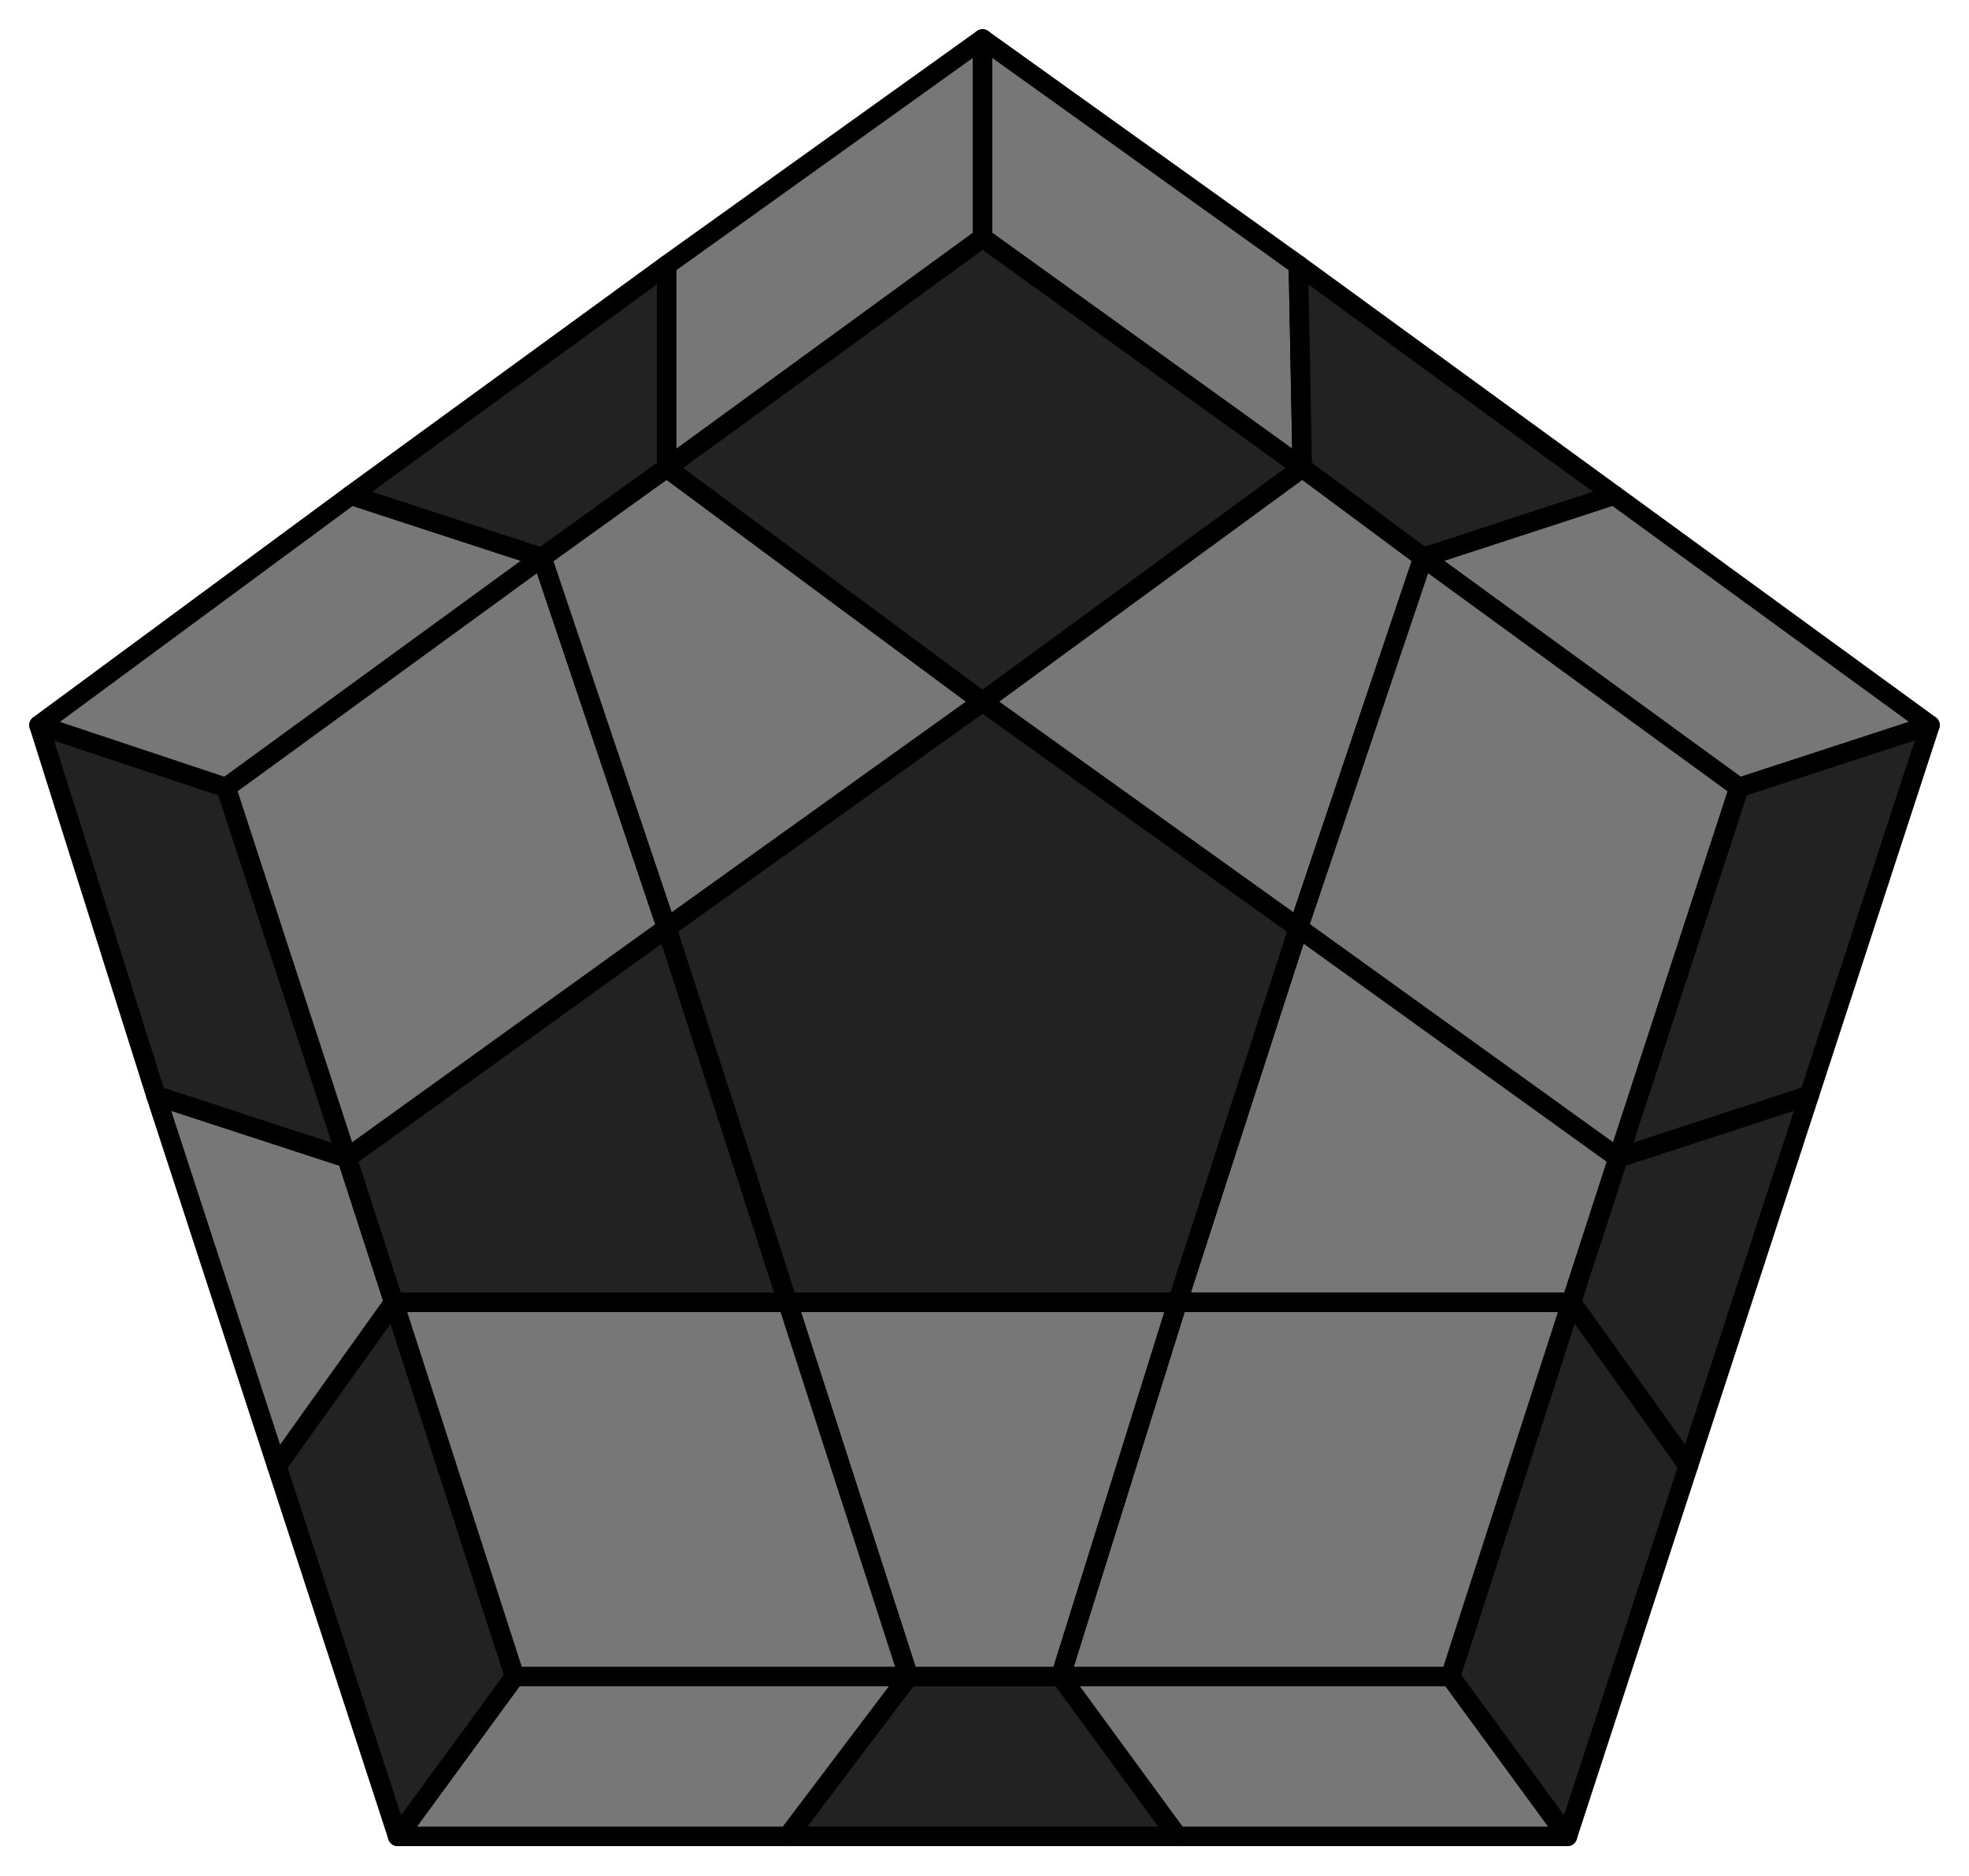
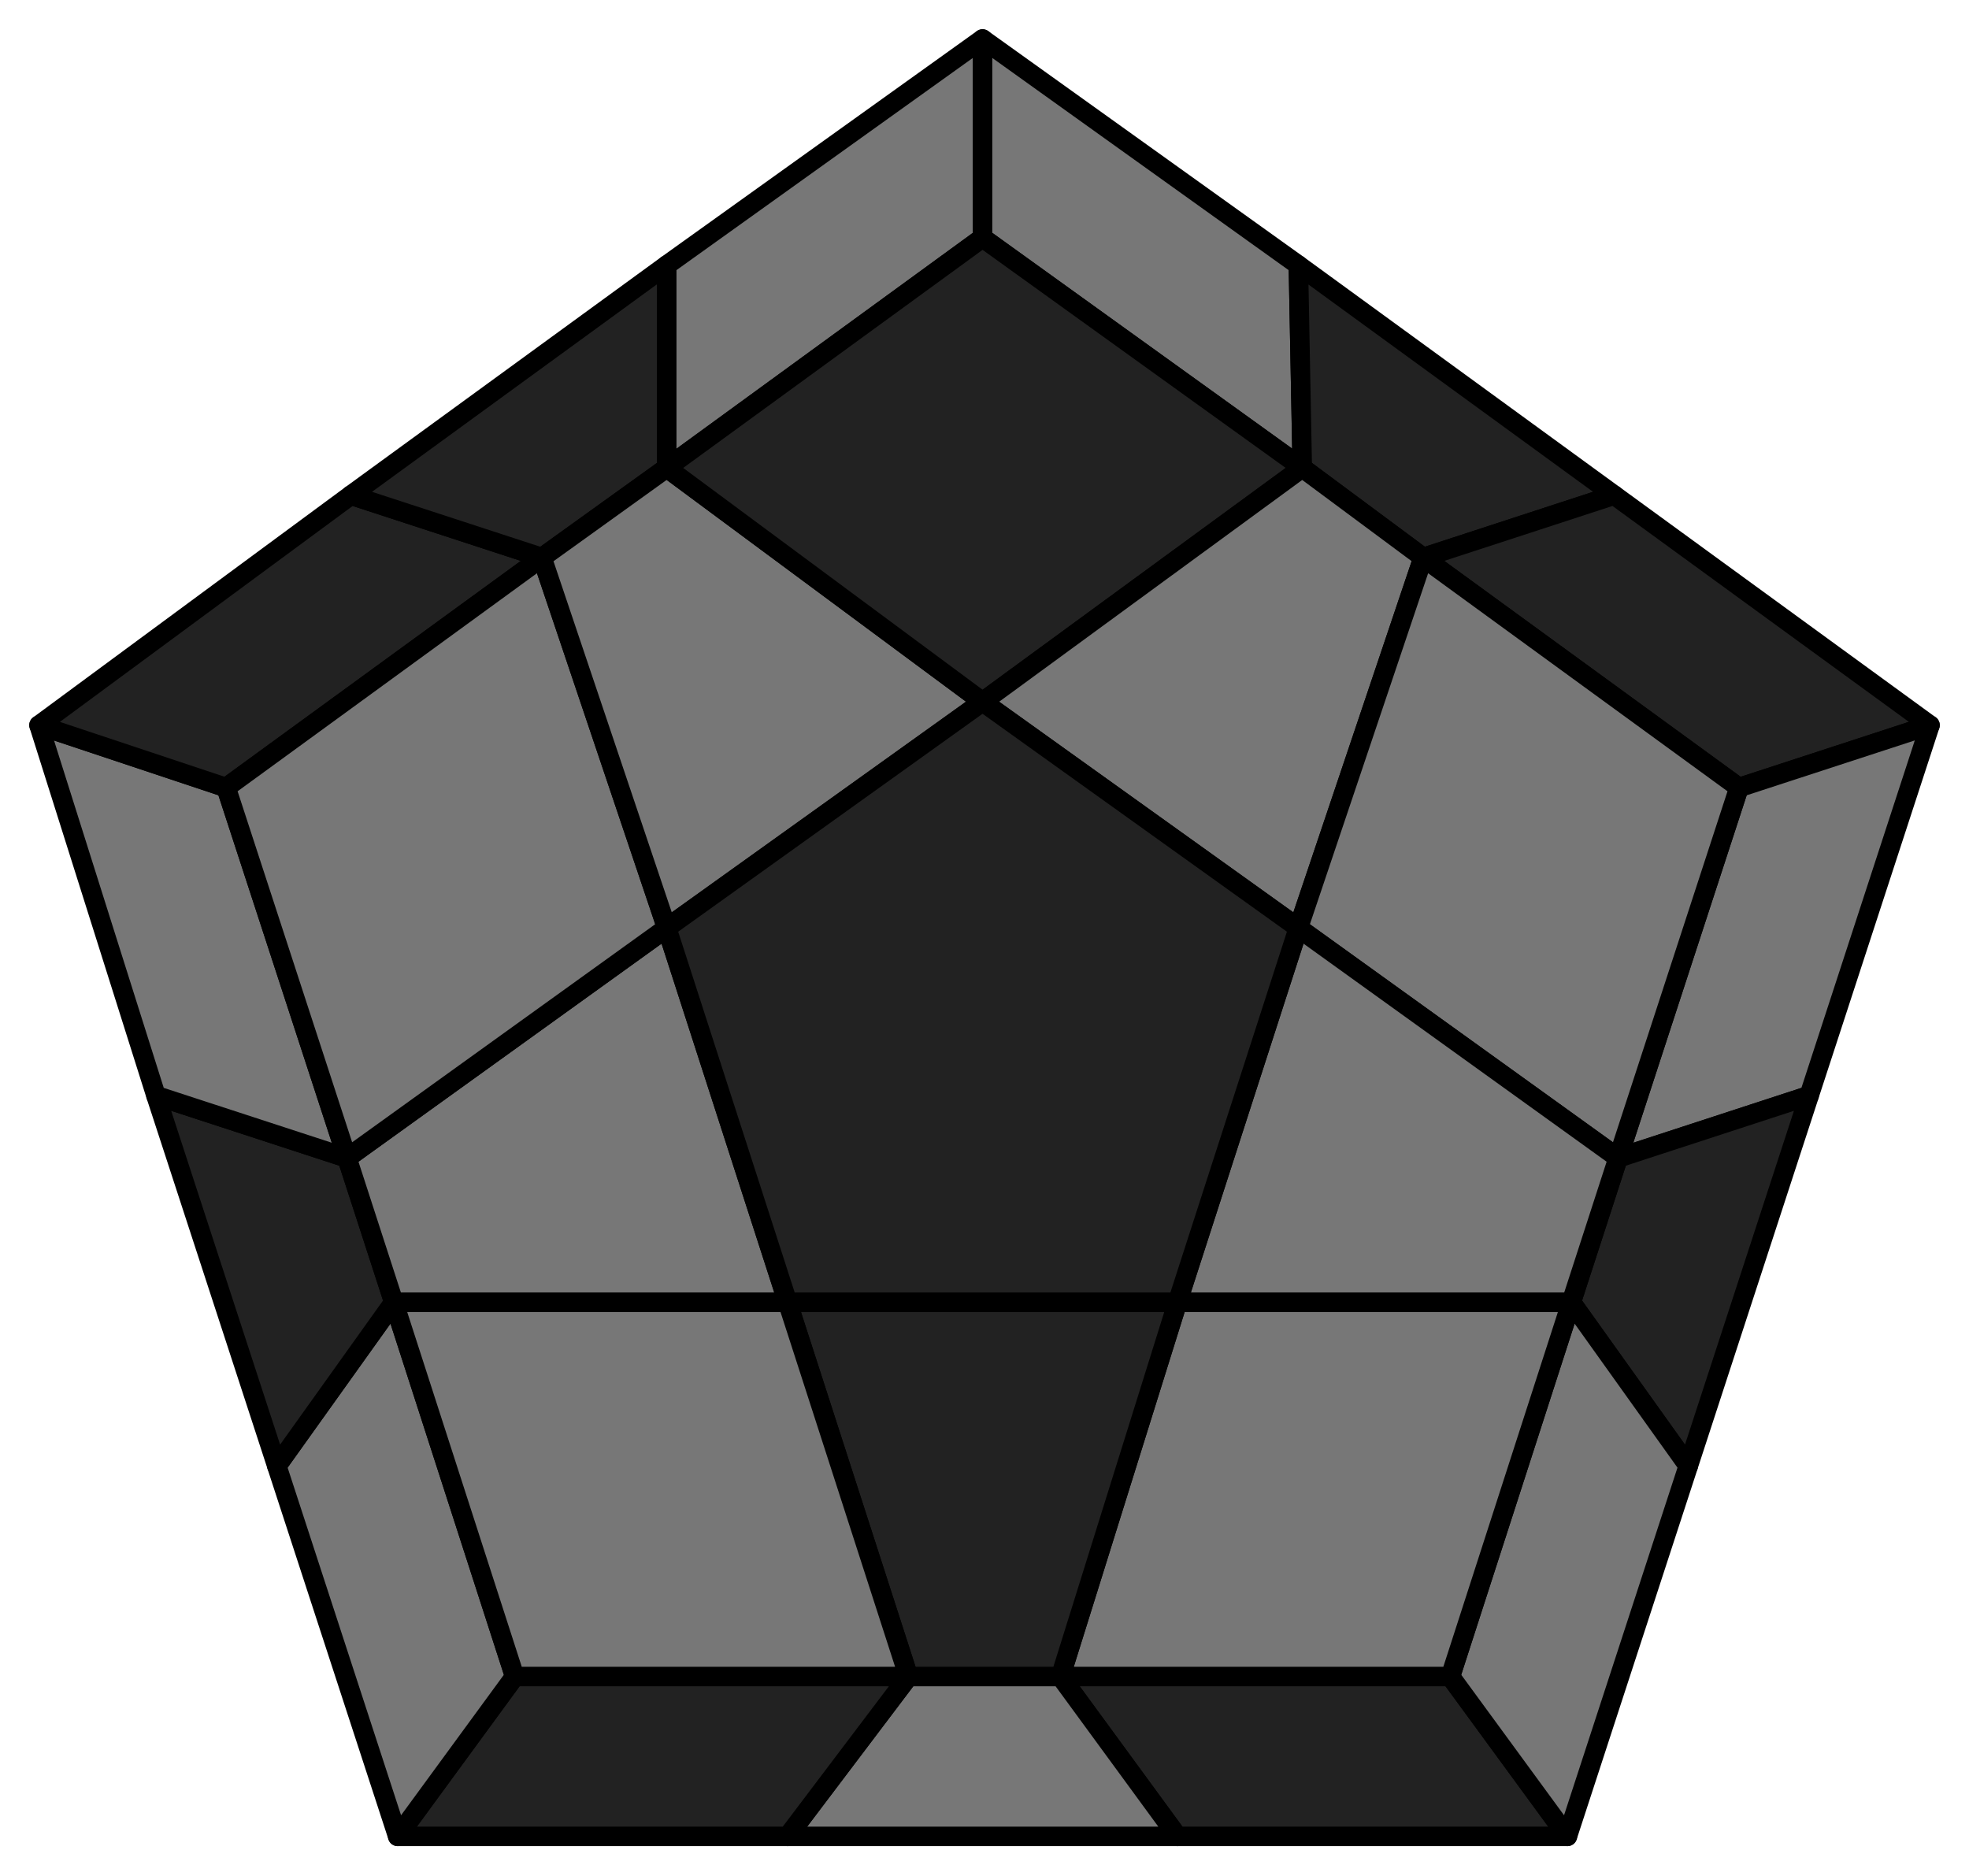
- <svg xmlns="http://www.w3.org/2000/svg" id="221" width="505" height="481">
+ <svg xmlns="http://www.w3.org/2000/svg" id="225" width="505" height="481">
  <style>
polygon { stroke: black; stroke-width: 5px; stroke-linejoin: round;}
.light {fill: #777;}
.dark {fill: #222;}
</style>
-   <polygon class="light" points="402 471 302 471 272 430 372 430" />
-   <polygon class="dark" points="302 471 202 471 233 430 272 430" />
-   <polygon class="light" points="202 471 102 471 132 430 233 430" />
-   <polygon class="dark" points="102 471 71 376 101 334 132 430" />
-   <polygon class="light" points="71 376 40 281 89 297 101 334" />
-   <polygon class="dark" points="40 281 10 186 58 202 89 297" />
-   <polygon class="light" points="10 186 90 127 139 143 58 202" />
+   <polygon class="dark" points="402 471 302 471 272 430 372 430" />
+   <polygon class="light" points="302 471 202 471 233 430 272 430" />
+   <polygon class="dark" points="202 471 102 471 132 430 233 430" />
+   <polygon class="light" points="102 471 71 376 101 334 132 430" />
+   <polygon class="dark" points="71 376 40 281 89 297 101 334" />
+   <polygon class="light" points="40 281 10 186 58 202 89 297" />
+   <polygon class="dark" points="10 186 90 127 139 143 58 202" />
  <polygon class="dark" points="90 127 171 68 171 120 139 143" />
  <polygon class="light" points="171 68 252 10 252 61 171 120" />
  <polygon class="light" points="252 10 333 68 334 120 252 61" />
  <polygon class="dark" points="333 68 414 127 365 143 334 120" />
-   <polygon class="light" points="414 127 495 186 446 202 365 143" />
-   <polygon class="dark" points="495 186 464 281 415 297 446 202" />
+   <polygon class="dark" points="414 127 495 186 446 202 365 143" />
+   <polygon class="light" points="495 186 464 281 415 297 446 202" />
  <polygon class="dark" points="464 281 433 376 403 334 415 297" />
-   <polygon class="dark" points="433 376 402 471 372 430 403 334" />
+   <polygon class="light" points="433 376 402 471 372 430 403 334" />
  <polygon class="light" points="372 430 272 430 302 334 403 334" />
-   <polygon class="light" points="272 430 233 430 202 334 302 334" />
+   <polygon class="dark" points="272 430 233 430 202 334 302 334" />
  <polygon class="light" points="132 430 101 334 202 334 233 430" />
-   <polygon class="dark" points="101 334 89 297 171 238 202 334" />
+   <polygon class="light" points="101 334 89 297 171 238 202 334" />
  <polygon class="light" points="58 202 139 143 171 238 89 297" />
  <polygon class="light" points="139 143 171 120 252 180 171 238" />
  <polygon class="dark" points="252 61 334 120 252 180 171 120" />
  <polygon class="light" points="334 120 365 143 333 238 252 180" />
  <polygon class="light" points="446 202 415 297 333 238 365 143" />
  <polygon class="light" points="415 297 403 334 302 334 333 238" />
  <polygon class="dark" points="302 334 202 334 171 238 252 180 333 238" />
</svg>
